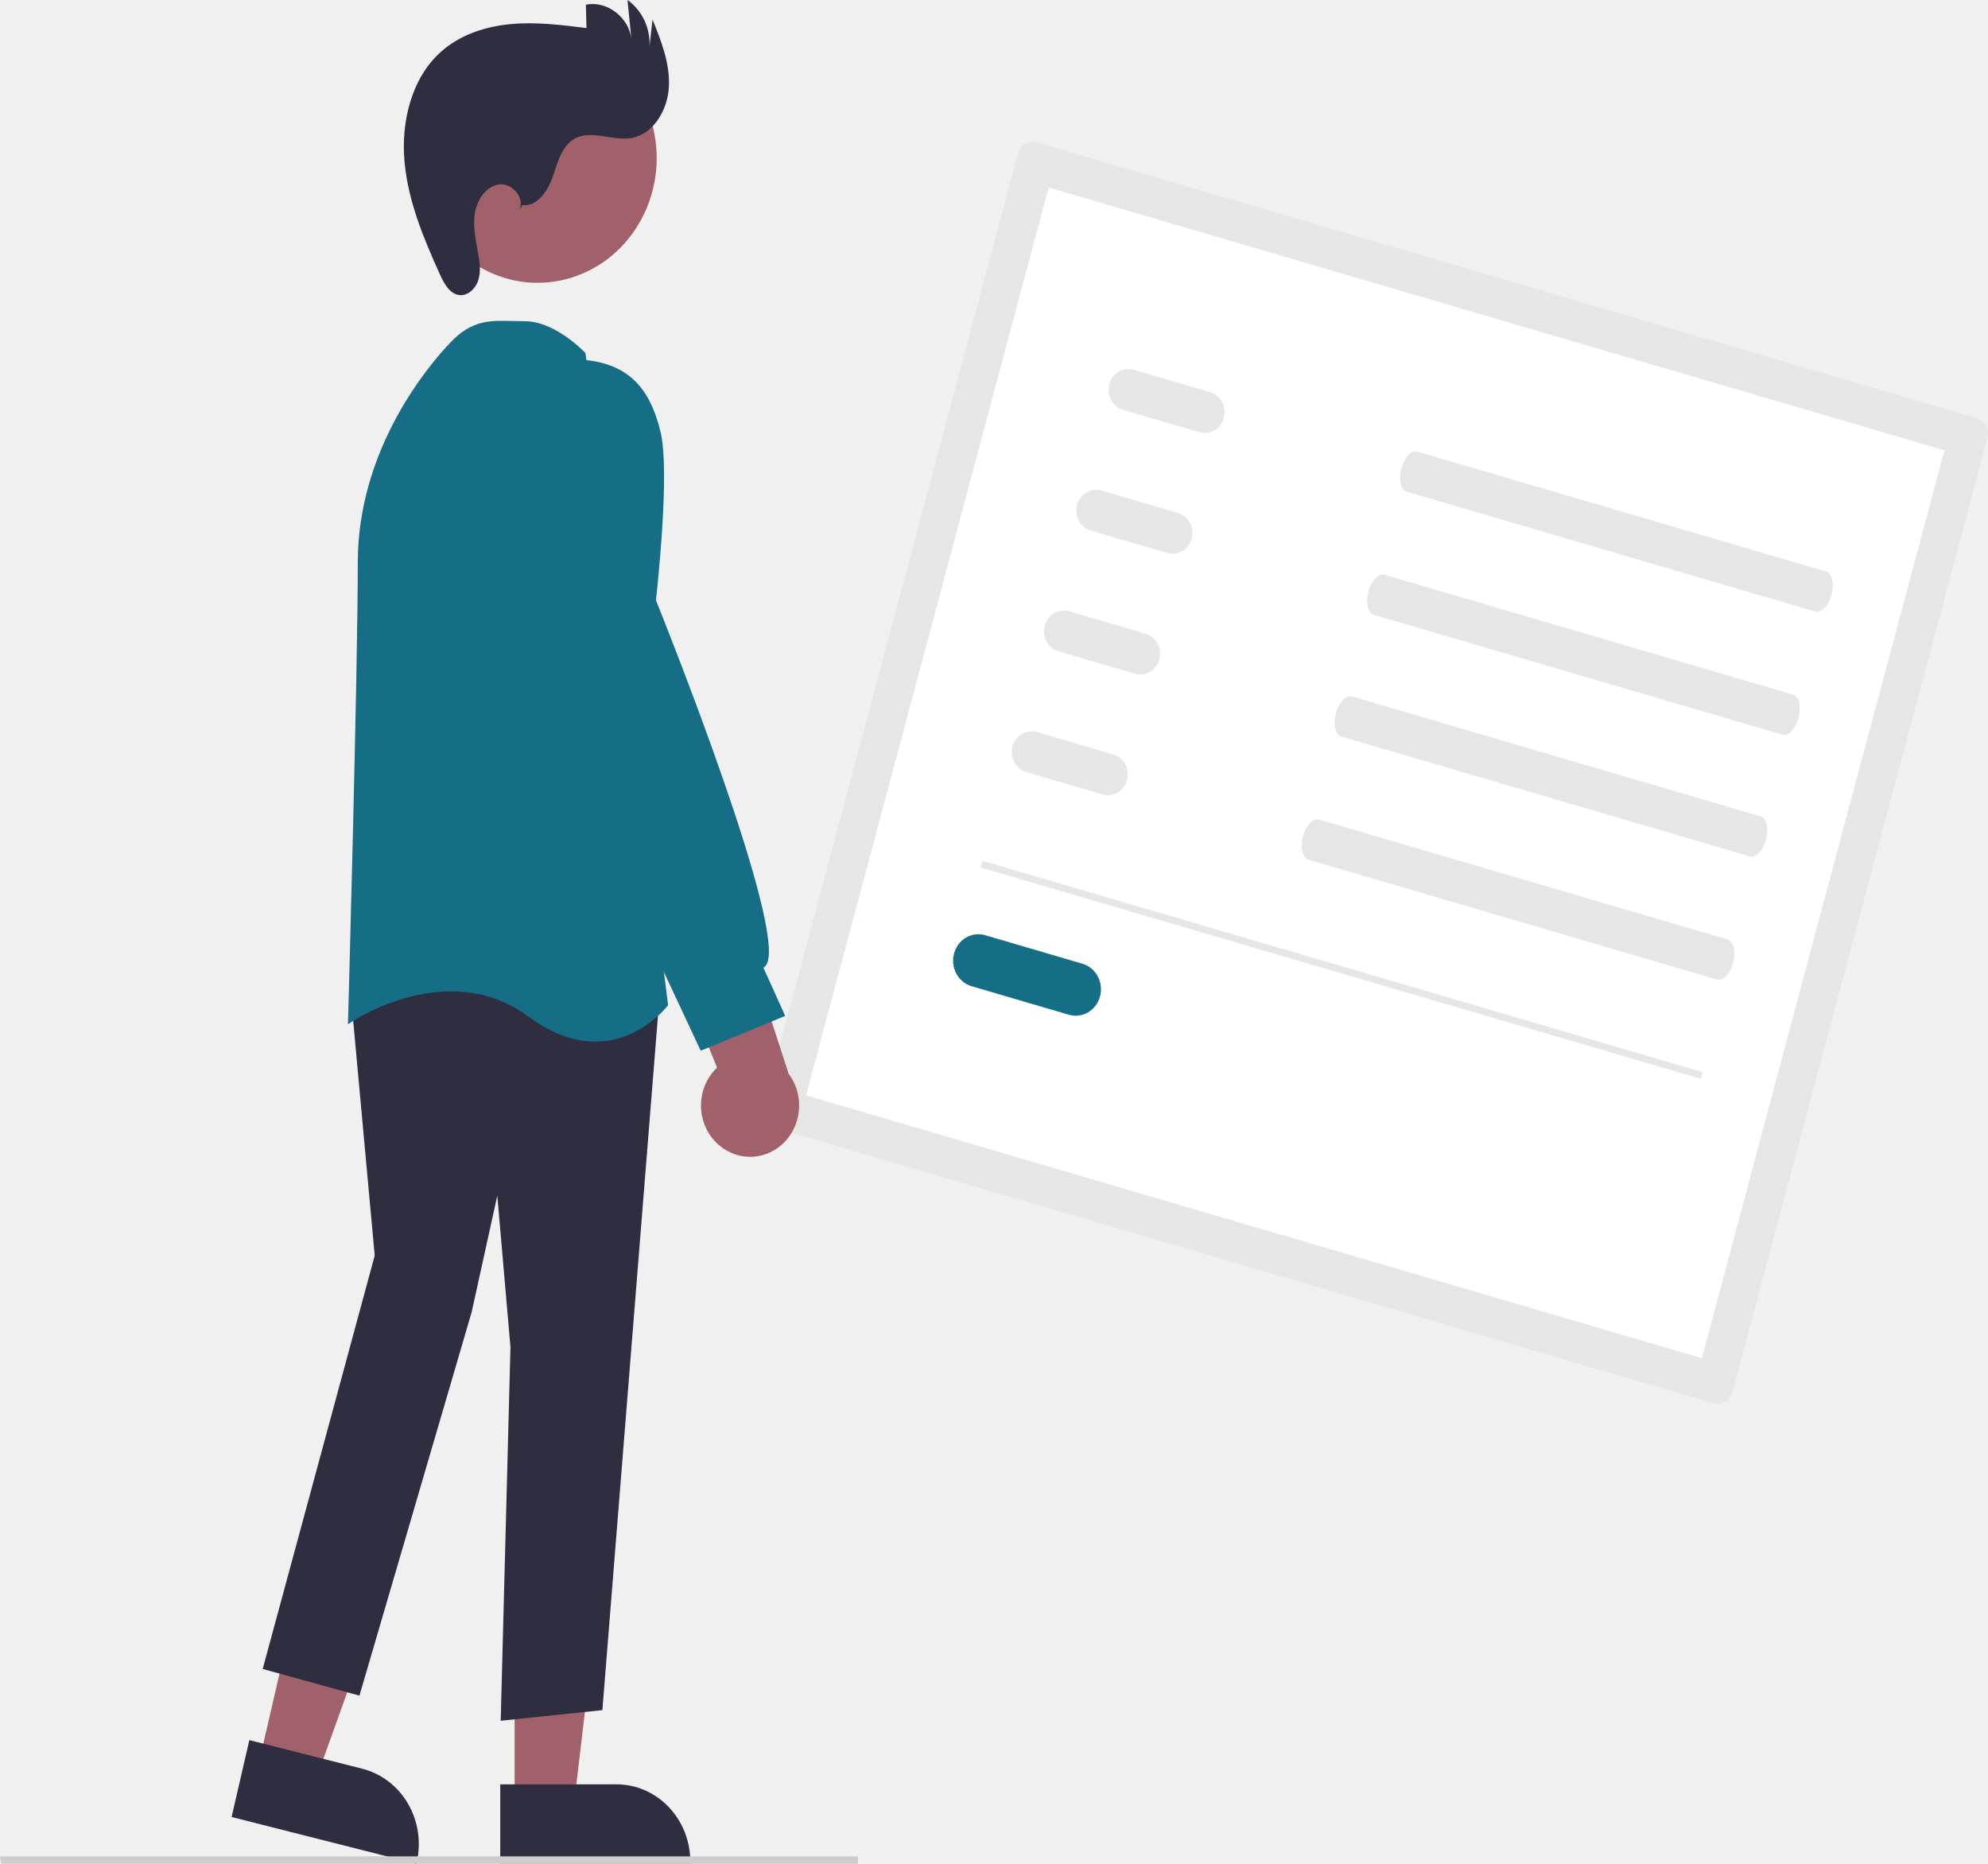
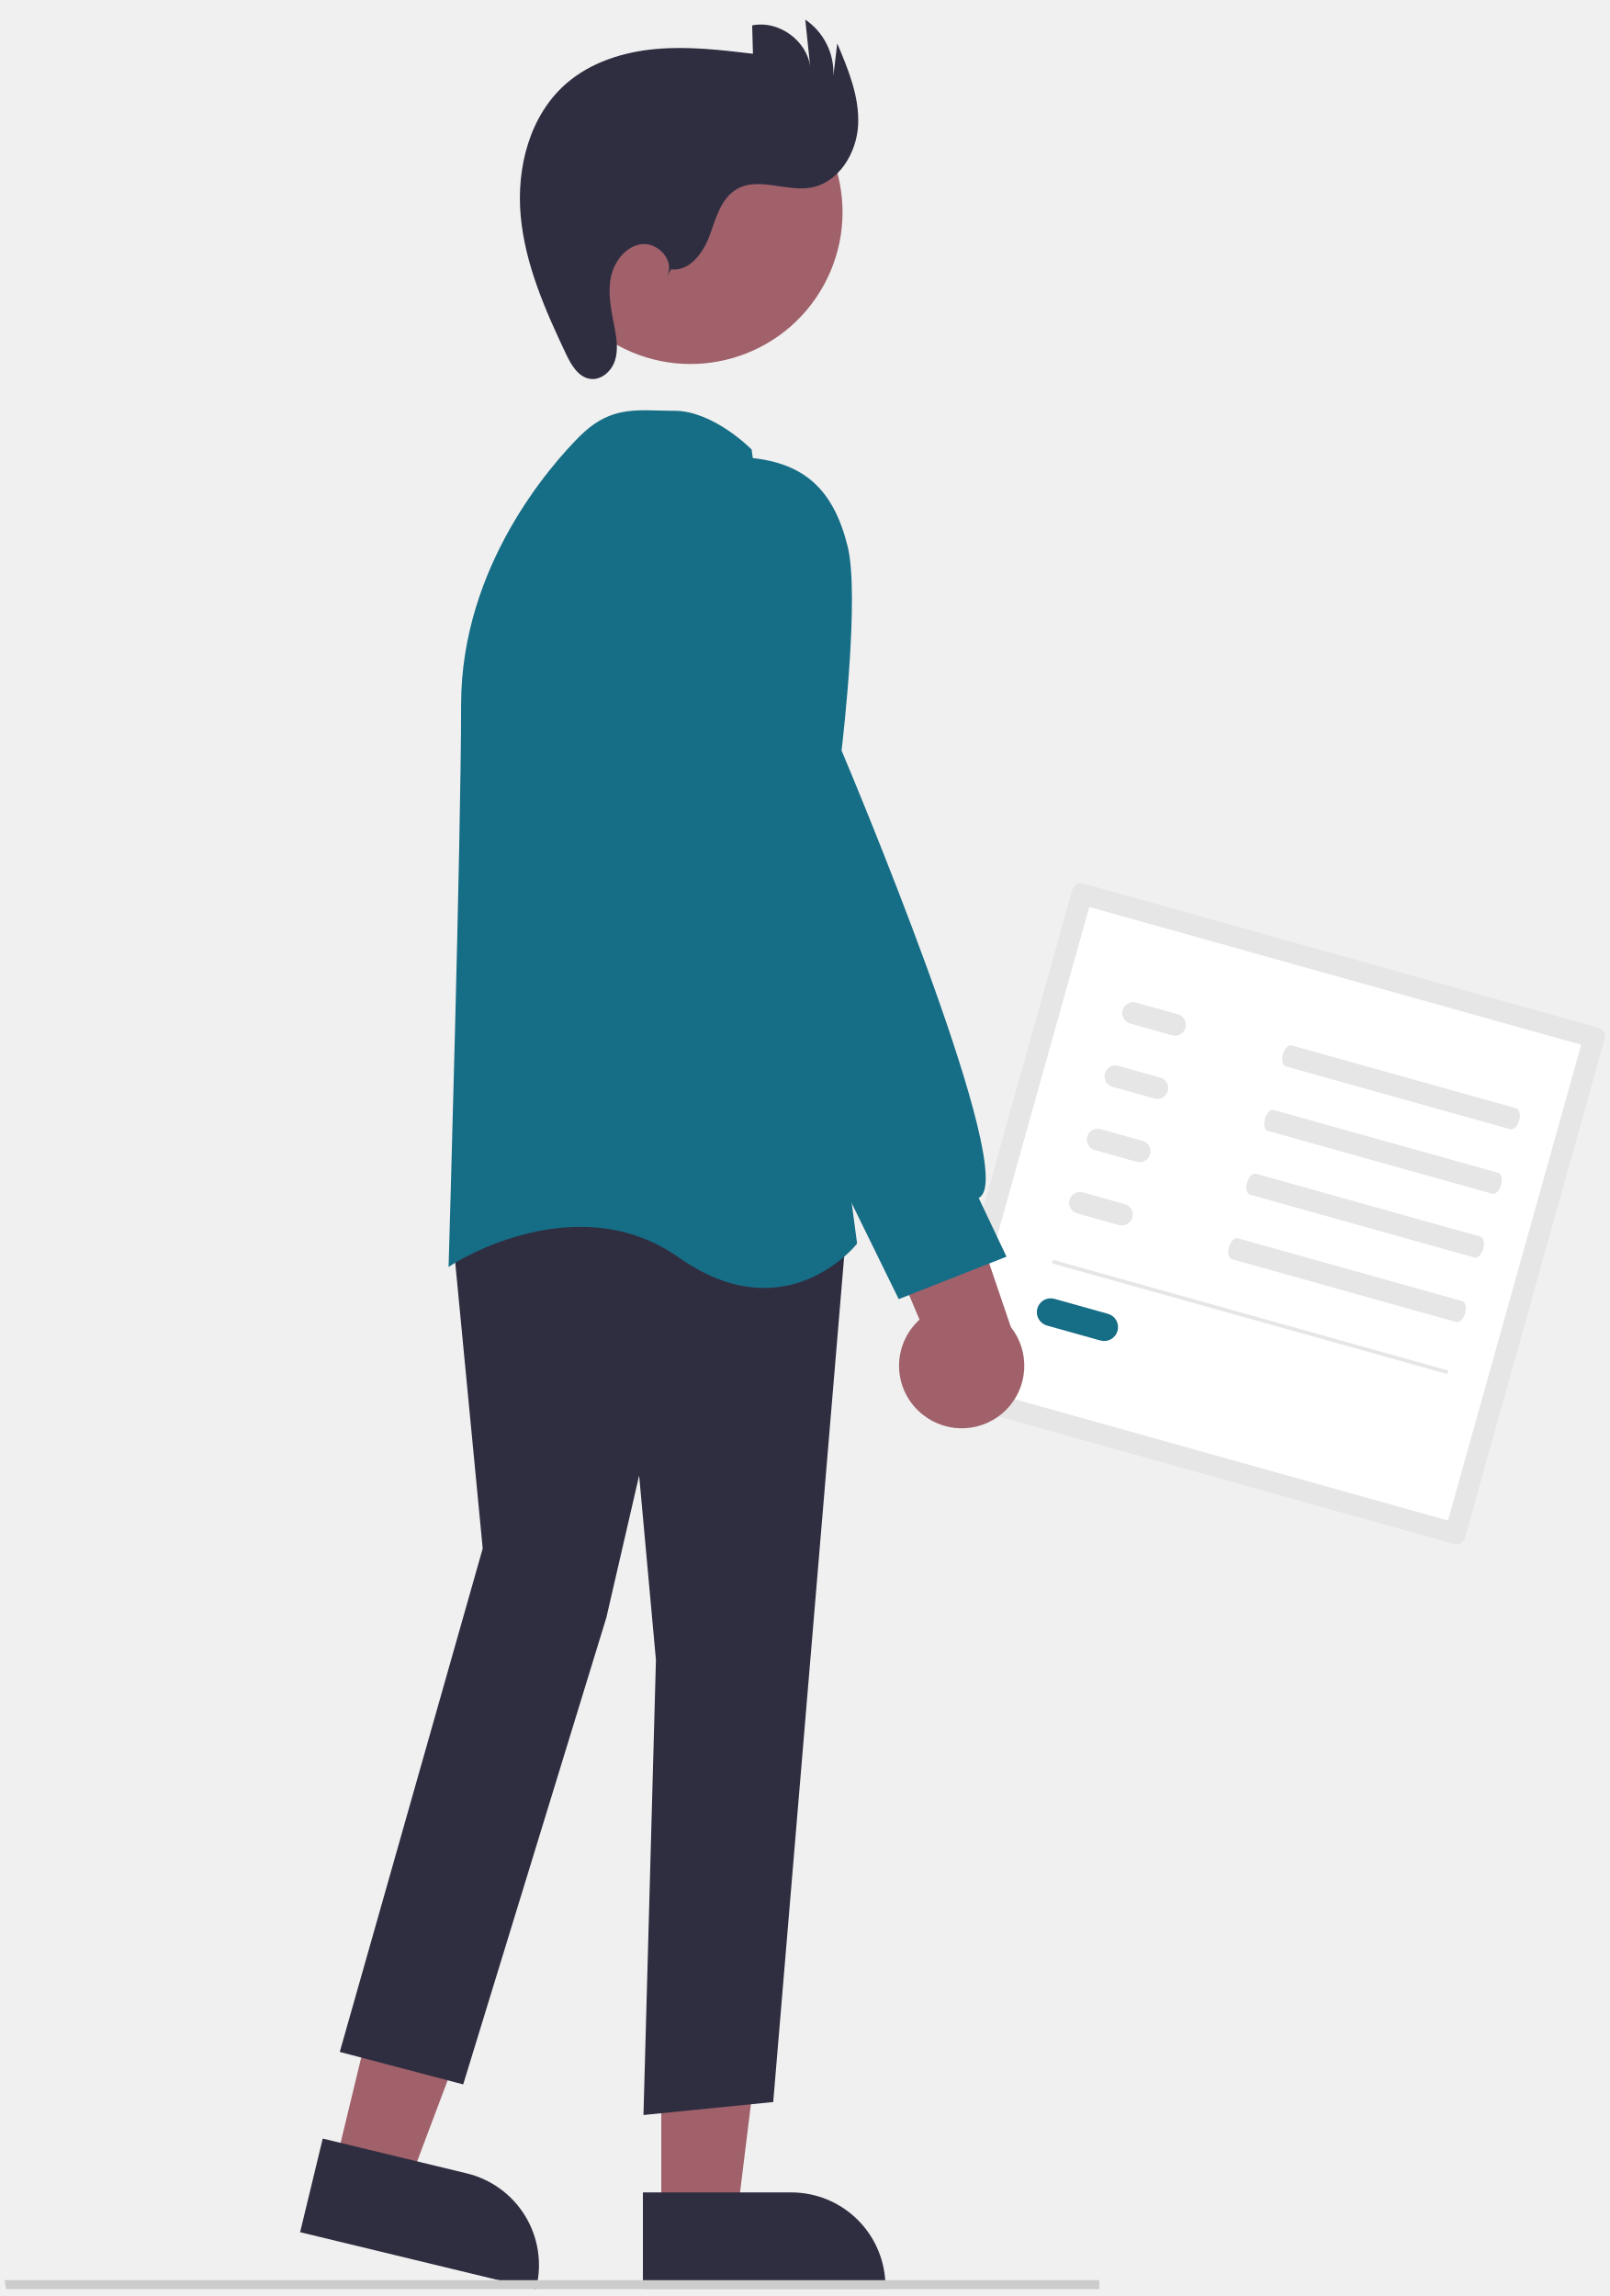
- <svg xmlns="http://www.w3.org/2000/svg" width="400" height="375" viewBox="0 0 400 375" fill="none">
-   <g clip-path="url(#clip0_758_1364)">
-     <path d="M397.758 84.146C398.542 84.377 399.206 84.924 399.604 85.667C400.003 86.41 400.105 87.289 399.886 88.11L348.581 280.11C348.36 280.931 347.838 281.626 347.129 282.044C346.42 282.462 345.581 282.569 344.798 282.34L155.659 226.844C154.876 226.613 154.212 226.066 153.813 225.323C153.414 224.58 153.313 223.701 153.531 222.88L204.837 30.88C205.057 30.06 205.579 29.364 206.288 28.946C206.998 28.528 207.836 28.422 208.62 28.651L397.758 84.146Z" fill="#E6E6E6" />
-     <path d="M342.421 273.273L162.184 220.389L210.997 37.717L391.234 90.601L342.421 273.273Z" fill="white" />
-     <path d="M367.405 114.993C368.607 115.345 369.103 117.439 368.51 119.658C367.917 121.878 366.456 123.397 365.253 123.044L283.05 98.925C281.847 98.572 281.352 96.479 281.945 94.259C282.538 92.039 283.999 90.52 285.201 90.873L367.405 114.993Z" fill="#E6E6E6" />
-     <path d="M360.785 139.767C361.987 140.119 362.483 142.213 361.89 144.432C361.297 146.652 359.836 148.171 358.633 147.818L276.43 123.699C275.227 123.346 274.731 121.253 275.325 119.033C275.918 116.813 277.379 115.294 278.581 115.647L360.785 139.767Z" fill="#E6E6E6" />
-     <path d="M354.24 164.255C355.443 164.608 355.939 166.701 355.346 168.921C354.752 171.141 353.291 172.659 352.089 172.307L269.885 148.187C268.683 147.834 268.187 145.741 268.78 143.522C269.373 141.302 270.834 139.783 272.037 140.136L354.24 164.255Z" fill="#E6E6E6" />
-     <path d="M347.62 189.029C348.823 189.382 349.319 191.475 348.725 193.695C348.132 195.914 346.671 197.433 345.469 197.081L263.265 172.961C262.063 172.608 261.567 170.515 262.16 168.295C262.753 166.076 264.214 164.557 265.417 164.91L347.62 189.029Z" fill="#E6E6E6" />
-     <path d="M243.484 78.918C243.989 79.066 244.461 79.317 244.874 79.655C245.286 79.994 245.631 80.415 245.888 80.894C246.146 81.373 246.31 81.9 246.373 82.445C246.436 82.991 246.395 83.544 246.254 84.073C246.113 84.602 245.873 85.097 245.549 85.529C245.225 85.961 244.823 86.321 244.366 86.591C243.909 86.86 243.406 87.032 242.885 87.097C242.365 87.162 241.837 87.119 241.332 86.97L225.965 82.461C224.946 82.162 224.082 81.451 223.563 80.485C223.044 79.519 222.913 78.376 223.198 77.308C223.484 76.24 224.162 75.335 225.084 74.791C226.007 74.248 227.097 74.111 228.116 74.409L243.484 78.918Z" fill="#E6E6E6" />
-     <path d="M236.992 103.212C237.497 103.36 237.969 103.61 238.382 103.949C238.795 104.288 239.139 104.709 239.397 105.188C239.654 105.667 239.819 106.194 239.881 106.739C239.944 107.285 239.904 107.838 239.762 108.367C239.621 108.896 239.382 109.391 239.058 109.823C238.734 110.255 238.332 110.615 237.874 110.884C237.417 111.154 236.914 111.326 236.393 111.391C235.873 111.456 235.345 111.413 234.84 111.264L219.473 106.755C218.454 106.456 217.59 105.745 217.071 104.779C216.553 103.812 216.421 102.67 216.707 101.602C216.992 100.534 217.67 99.629 218.593 99.085C219.515 98.542 220.605 98.404 221.624 98.703L236.992 103.212Z" fill="#E6E6E6" />
-     <path d="M230.5 127.506C231.004 127.654 231.476 127.905 231.888 128.244C232.3 128.583 232.644 129.004 232.901 129.482C233.158 129.961 233.322 130.488 233.385 131.033C233.448 131.578 233.407 132.131 233.266 132.659C233.125 133.188 232.885 133.682 232.562 134.114C232.238 134.546 231.837 134.907 231.38 135.176C230.923 135.445 230.42 135.617 229.9 135.683C229.38 135.748 228.853 135.706 228.348 135.558L212.981 131.049C211.962 130.75 211.098 130.039 210.579 129.073C210.06 128.106 209.929 126.963 210.215 125.896C210.5 124.828 211.178 123.923 212.1 123.379C213.023 122.836 214.113 122.698 215.132 122.997L230.5 127.506Z" fill="#E6E6E6" />
-     <path d="M224.008 151.8C225.026 152.1 225.889 152.811 226.407 153.777C226.925 154.743 227.055 155.885 226.77 156.952C226.485 158.019 225.808 158.923 224.886 159.467C223.965 160.011 222.875 160.149 221.857 159.852L206.489 155.343C205.472 155.043 204.609 154.332 204.091 153.366C203.573 152.4 203.443 151.258 203.728 150.191C204.013 149.124 204.69 148.219 205.612 147.676C206.533 147.132 207.622 146.993 208.641 147.291L224.008 151.8Z" fill="#E6E6E6" />
-     <path d="M217.806 193.91C218.449 194.098 219.051 194.417 219.577 194.849C220.103 195.28 220.542 195.817 220.87 196.427C221.198 197.037 221.408 197.708 221.488 198.403C221.568 199.098 221.516 199.803 221.336 200.477C221.156 201.151 220.851 201.782 220.438 202.332C220.025 202.883 219.513 203.342 218.931 203.685C218.348 204.028 217.707 204.247 217.043 204.33C216.38 204.413 215.708 204.359 215.064 204.169L195.483 198.424C194.185 198.043 193.084 197.137 192.423 195.905C191.762 194.674 191.595 193.218 191.958 191.857C192.322 190.497 193.186 189.344 194.361 188.651C195.537 187.958 196.926 187.783 198.224 188.164L217.806 193.91Z" fill="#166D86" />
-     <path d="M197.654 173.19L342.555 215.705L342.194 217.055L197.294 174.539L197.654 173.19Z" fill="#E6E6E6" />
-     <path d="M52.104 354.648L63.725 357.592L80.092 312.022L62.94 307.677L52.104 354.648Z" fill="#A0616A" />
-     <path d="M83.775 375L83.854 374.659C84.775 370.648 84.139 366.417 82.087 362.895C80.035 359.374 76.734 356.849 72.907 355.875L50.17 350.115L46.601 365.583L83.775 375Z" fill="#2F2E41" />
-     <path d="M103.55 362.944L115.505 362.943L121.193 314.62L103.548 314.62L103.55 362.944Z" fill="#A0616A" />
-     <path d="M100.654 374.927L138.898 374.926V374.575C138.898 370.448 137.333 366.489 134.548 363.571C131.763 360.652 127.985 359.013 124.046 359.013H124.045L100.653 359.014L100.654 374.927Z" fill="#2F2E41" />
-     <path d="M121.202 344.079L132.811 199.106L84.756 189.825L84.566 189.789L70.501 199.263L75.396 252.617L52.856 335.799L72.318 341.166L94.895 264.019L100.061 240.559L102.709 271.044L100.744 346.222L121.202 344.079Z" fill="#2F2E41" />
-     <path d="M134.299 202.395L134.426 202.226L117.82 71.209L117.798 71.037L117.681 70.915C117.437 70.658 111.618 64.634 105.634 64.634C104.769 64.634 103.946 64.611 103.157 64.59C98.578 64.465 94.96 64.365 90.661 68.871C86.281 73.46 71.989 90.22 71.989 113.174C71.989 135.391 70.058 204.436 70.039 205.13L70.011 206.105L70.792 205.573C70.984 205.443 90.207 192.618 106.328 204.54C111.366 208.267 115.892 209.573 119.762 209.573C128.769 209.573 134.222 202.498 134.299 202.395Z" fill="#166D86" />
-     <path d="M96.688 53.823C85.08 47.174 80.814 31.924 87.159 19.761C93.505 7.598 108.058 3.128 119.665 9.777C131.273 16.426 135.539 31.676 129.194 43.839C122.848 56.002 108.295 60.472 96.688 53.823Z" fill="#A0616A" />
-     <path d="M144.843 230.551C143.71 229.631 142.783 228.462 142.128 227.125C141.473 225.789 141.105 224.319 141.051 222.818C140.996 221.316 141.257 219.821 141.814 218.437C142.371 217.052 143.211 215.813 144.274 214.805L130.672 181.185L148.482 184.619L158.669 216.02C160.165 218.004 160.915 220.495 160.777 223.02C160.638 225.545 159.62 227.929 157.916 229.72C156.212 231.512 153.939 232.585 151.53 232.739C149.121 232.892 146.742 232.113 144.843 230.551Z" fill="#A0616A" />
-     <path d="M157.986 204.398L153.606 194.708C153.876 194.538 154.099 194.295 154.253 194.006C158.345 186.574 133.626 124.858 131.978 120.764C132.229 118.538 134.824 94.944 132.927 86.992C130.693 77.63 126.107 73.267 117.592 72.403C108.202 71.478 105.668 84.841 105.644 84.977L105.635 119.329L116.413 158.873L140.991 211.413L157.986 204.398Z" fill="#166D86" />
-     <path d="M105.114 41.256C107.985 41.647 110.151 38.569 111.156 35.723C112.16 32.878 112.926 29.565 115.422 28.028C118.832 25.927 123.196 28.453 127.096 27.761C131.501 26.978 134.365 22.087 134.589 17.411C134.814 12.736 133.038 8.239 131.296 3.929L130.688 9.286C130.769 7.47 130.404 5.663 129.629 4.037C128.853 2.411 127.692 1.021 126.257 0L127.041 7.861C126.55 3.457 122.022 0.045 117.882 0.957L118.005 5.641C112.918 5.007 107.786 4.372 102.684 4.855C97.582 5.338 92.444 7.03 88.576 10.551C82.792 15.818 80.679 24.491 81.388 32.486C82.098 40.482 85.248 47.993 88.53 55.249C89.356 57.075 90.499 59.135 92.414 59.368C94.135 59.577 95.71 58.069 96.245 56.343C96.78 54.616 96.519 52.74 96.198 50.956C95.714 48.261 95.104 45.506 95.559 42.806C96.014 40.105 97.868 37.437 100.466 37.105C103.064 36.775 105.722 39.886 104.473 42.296L105.114 41.256Z" fill="#2F2E41" />
-     <path d="M0.256 374.984H172.624V373.509H9.15527e-05L0.256 374.984Z" fill="#CCCCCC" />
-   </g>
-   <defs>
-     <clipPath id="clip0_758_1364">
-       <rect width="400" height="375" fill="white" transform="matrix(-1 0 0 1 400 0)" />
-     </clipPath>
-   </defs>
+ <svg xmlns="http://www.w3.org/2000/svg" width="164" height="234" viewBox="0 0 164 234" fill="none">
+   <path d="M162.961 104.762C163.179 104.823 163.363 104.968 163.474 105.166C163.585 105.363 163.613 105.596 163.553 105.814L149.282 156.778C149.221 156.996 149.076 157.18 148.879 157.291C148.681 157.402 148.448 157.431 148.23 157.37L95.623 142.639C95.405 142.578 95.22 142.433 95.109 142.235C94.998 142.038 94.97 141.805 95.031 141.587L109.301 90.623C109.362 90.405 109.508 90.221 109.705 90.11C109.902 89.999 110.135 89.971 110.353 90.031L162.961 104.762Z" fill="#E6E6E6" />
+   <path d="M147.569 154.963L97.438 140.926L111.015 92.438L161.146 106.475L147.569 154.963Z" fill="white" />
+   <path d="M154.517 112.95C154.852 113.043 154.99 113.599 154.825 114.188C154.66 114.777 154.253 115.18 153.919 115.087L131.055 108.685C130.72 108.591 130.582 108.035 130.747 107.446C130.912 106.857 131.319 106.454 131.653 106.547L154.517 112.95Z" fill="#E6E6E6" />
+   <path d="M152.678 119.526C153.012 119.619 153.15 120.175 152.985 120.764C152.82 121.353 152.414 121.757 152.079 121.663L129.215 115.261C128.88 115.167 128.742 114.612 128.907 114.022C129.072 113.433 129.479 113.03 129.813 113.124L152.678 119.526Z" fill="#E6E6E6" />
+   <path d="M150.857 126.026C151.192 126.119 151.33 126.675 151.165 127.264C151 127.853 150.593 128.257 150.259 128.163L127.395 121.761C127.06 121.667 126.922 121.112 127.087 120.522C127.252 119.933 127.658 119.53 127.993 119.624L150.857 126.026Z" fill="#E6E6E6" />
+   <path d="M149.015 132.602C149.35 132.695 149.488 133.251 149.323 133.84C149.158 134.429 148.752 134.833 148.417 134.739L125.553 128.337C125.218 128.243 125.08 127.687 125.245 127.098C125.41 126.509 125.817 126.106 126.151 126.2L149.015 132.602Z" fill="#E6E6E6" />
+   <path d="M120.05 103.374C120.19 103.414 120.321 103.48 120.436 103.57C120.551 103.66 120.647 103.772 120.719 103.899C120.79 104.026 120.836 104.166 120.853 104.311C120.871 104.455 120.86 104.602 120.82 104.743C120.781 104.883 120.714 105.014 120.624 105.129C120.534 105.244 120.422 105.339 120.295 105.411C120.168 105.482 120.028 105.528 119.883 105.545C119.738 105.563 119.592 105.551 119.451 105.512L115.177 104.315C114.893 104.235 114.653 104.047 114.509 103.79C114.365 103.534 114.328 103.23 114.407 102.947C114.487 102.664 114.675 102.423 114.932 102.279C115.189 102.135 115.492 102.098 115.775 102.178L120.05 103.374Z" fill="#E6E6E6" />
+   <path d="M118.245 109.823C118.385 109.862 118.517 109.929 118.632 110.019C118.746 110.108 118.842 110.22 118.914 110.347C118.985 110.474 119.031 110.614 119.049 110.759C119.066 110.904 119.055 111.051 119.016 111.191C118.976 111.332 118.91 111.463 118.819 111.577C118.729 111.692 118.618 111.788 118.49 111.859C118.363 111.931 118.223 111.976 118.078 111.994C117.934 112.011 117.787 112 117.646 111.96L113.372 110.763C113.089 110.684 112.848 110.495 112.704 110.239C112.56 109.982 112.523 109.679 112.603 109.395C112.682 109.112 112.871 108.872 113.127 108.727C113.384 108.583 113.687 108.547 113.971 108.626L118.245 109.823Z" fill="#E6E6E6" />
+   <path d="M116.44 116.271C116.58 116.31 116.711 116.377 116.826 116.467C116.94 116.557 117.036 116.669 117.108 116.796C117.179 116.923 117.225 117.063 117.242 117.207C117.259 117.352 117.248 117.499 117.209 117.639C117.17 117.779 117.103 117.911 117.013 118.025C116.923 118.14 116.811 118.235 116.684 118.307C116.557 118.378 116.417 118.424 116.273 118.442C116.128 118.459 115.981 118.448 115.841 118.408L111.567 117.211C111.283 117.132 111.043 116.943 110.899 116.687C110.754 116.43 110.718 116.127 110.797 115.844C110.877 115.56 111.065 115.32 111.322 115.176C111.578 115.031 111.882 114.995 112.165 115.074L116.44 116.271Z" fill="#E6E6E6" />
+   <path d="M114.634 122.72C114.917 122.799 115.157 122.988 115.301 123.245C115.445 123.501 115.482 123.804 115.402 124.087C115.323 124.37 115.134 124.611 114.878 124.755C114.622 124.899 114.319 124.936 114.036 124.857L109.761 123.66C109.478 123.581 109.238 123.392 109.094 123.135C108.95 122.879 108.914 122.576 108.993 122.293C109.072 122.009 109.261 121.769 109.517 121.625C109.773 121.481 110.076 121.444 110.36 121.523L114.634 122.72Z" fill="#E6E6E6" />
+   <path d="M112.909 133.897C113.088 133.947 113.255 134.032 113.402 134.146C113.548 134.261 113.67 134.403 113.761 134.565C113.853 134.727 113.911 134.906 113.933 135.09C113.955 135.275 113.941 135.462 113.891 135.641C113.841 135.82 113.756 135.987 113.641 136.133C113.526 136.279 113.384 136.401 113.222 136.492C113.06 136.583 112.882 136.641 112.697 136.663C112.512 136.685 112.325 136.671 112.147 136.62L106.7 135.095C106.339 134.994 106.033 134.754 105.849 134.427C105.665 134.1 105.619 133.714 105.72 133.353C105.821 132.991 106.061 132.685 106.388 132.501C106.715 132.318 107.102 132.271 107.463 132.372L112.909 133.897Z" fill="#166D86" />
+   <path d="M107.304 128.397L147.607 139.683L147.507 140.041L107.204 128.756L107.304 128.397Z" fill="#E6E6E6" />
+   <path d="M34.141 220.75L41.652 222.566L52.23 194.459L41.145 191.779L34.141 220.75Z" fill="#A0616A" />
+   <path d="M54.612 233.304L54.663 233.094C55.258 230.619 54.848 228.01 53.521 225.838C52.195 223.666 50.061 222.108 47.588 221.507L32.892 217.955L30.585 227.496L54.612 233.304Z" fill="#2F2E41" />
+   <path d="M67.393 225.868L75.121 225.867L78.797 196.061L67.392 196.061L67.393 225.868Z" fill="#A0616A" />
+   <path d="M65.521 233.259L90.24 233.258V233.042C90.24 230.496 89.229 228.055 87.428 226.254C85.628 224.454 83.187 223.443 80.641 223.443H80.64L65.521 223.444L65.521 233.259Z" fill="#2F2E41" />
+   <path d="M78.802 214.231L86.305 124.811L55.245 119.086L55.122 119.063L46.031 124.907L49.195 157.816L34.627 209.124L47.206 212.435L61.798 164.85L65.137 150.379L66.849 169.183L65.578 215.553L78.802 214.231Z" fill="#2F2E41" />
+   <path d="M87.267 126.839L87.35 126.735L76.617 45.922L76.603 45.817L76.527 45.741C76.369 45.583 72.608 41.867 68.74 41.867C68.181 41.867 67.65 41.852 67.139 41.84C64.18 41.763 61.842 41.701 59.063 44.48C56.232 47.311 46.994 57.649 46.994 71.807C46.994 85.511 45.746 128.098 45.734 128.526L45.716 129.128L46.221 128.8C46.345 128.72 58.769 120.809 69.189 128.163C72.445 130.461 75.371 131.267 77.872 131.267C83.693 131.267 87.218 126.903 87.267 126.839Z" fill="#166D86" />
+   <path d="M62.957 35.198C55.455 31.097 52.697 21.691 56.798 14.188C60.9 6.686 70.306 3.929 77.808 8.03C85.311 12.131 88.068 21.538 83.967 29.04C79.866 36.542 70.459 39.3 62.957 35.198Z" fill="#A0616A" />
+   <path d="M94.082 144.206C93.349 143.639 92.75 142.918 92.327 142.093C91.903 141.269 91.665 140.362 91.63 139.436C91.595 138.51 91.764 137.588 92.124 136.734C92.484 135.88 93.027 135.116 93.714 134.494L84.922 113.757L96.434 115.875L103.018 135.243C103.985 136.467 104.47 138.004 104.38 139.561C104.29 141.119 103.632 142.589 102.531 143.694C101.429 144.799 99.961 145.461 98.404 145.556C96.847 145.65 95.309 145.17 94.082 144.206Z" fill="#A0616A" />
+   <path d="M102.576 128.075L99.745 122.098C99.92 121.993 100.064 121.843 100.163 121.665C102.808 117.081 86.831 79.014 85.766 76.489C85.929 75.115 87.606 60.563 86.38 55.657C84.936 49.883 81.972 47.192 76.468 46.659C70.399 46.089 68.761 54.331 68.746 54.414L68.74 75.603L75.706 99.995L91.592 132.402L102.576 128.075Z" fill="#166D86" />
+   <path d="M68.403 27.447C70.259 27.689 71.659 25.79 72.308 24.035C72.958 22.279 73.452 20.236 75.066 19.288C77.27 17.992 80.091 19.55 82.612 19.123C85.458 18.64 87.309 15.623 87.454 12.739C87.599 9.856 86.452 7.082 85.326 4.423L84.933 7.728C84.985 6.608 84.75 5.493 84.248 4.49C83.747 3.487 82.997 2.63 82.069 2L82.576 6.849C82.258 4.132 79.332 2.028 76.656 2.59L76.735 5.479C73.447 5.088 70.131 4.697 66.833 4.995C63.535 5.293 60.214 6.336 57.715 8.508C53.976 11.757 52.61 17.106 53.069 22.038C53.527 26.97 55.563 31.603 57.685 36.078C58.219 37.205 58.957 38.475 60.195 38.619C61.307 38.748 62.325 37.818 62.671 36.753C63.017 35.688 62.848 34.531 62.641 33.43C62.328 31.768 61.934 30.069 62.228 28.403C62.522 26.737 63.72 25.091 65.399 24.887C67.079 24.683 68.797 26.602 67.99 28.089L68.403 27.447Z" fill="#2F2E41" />
+   <path d="M0.629 233.294H112.037V232.384H0.464L0.629 233.294Z" fill="#CCCCCC" />
</svg>
